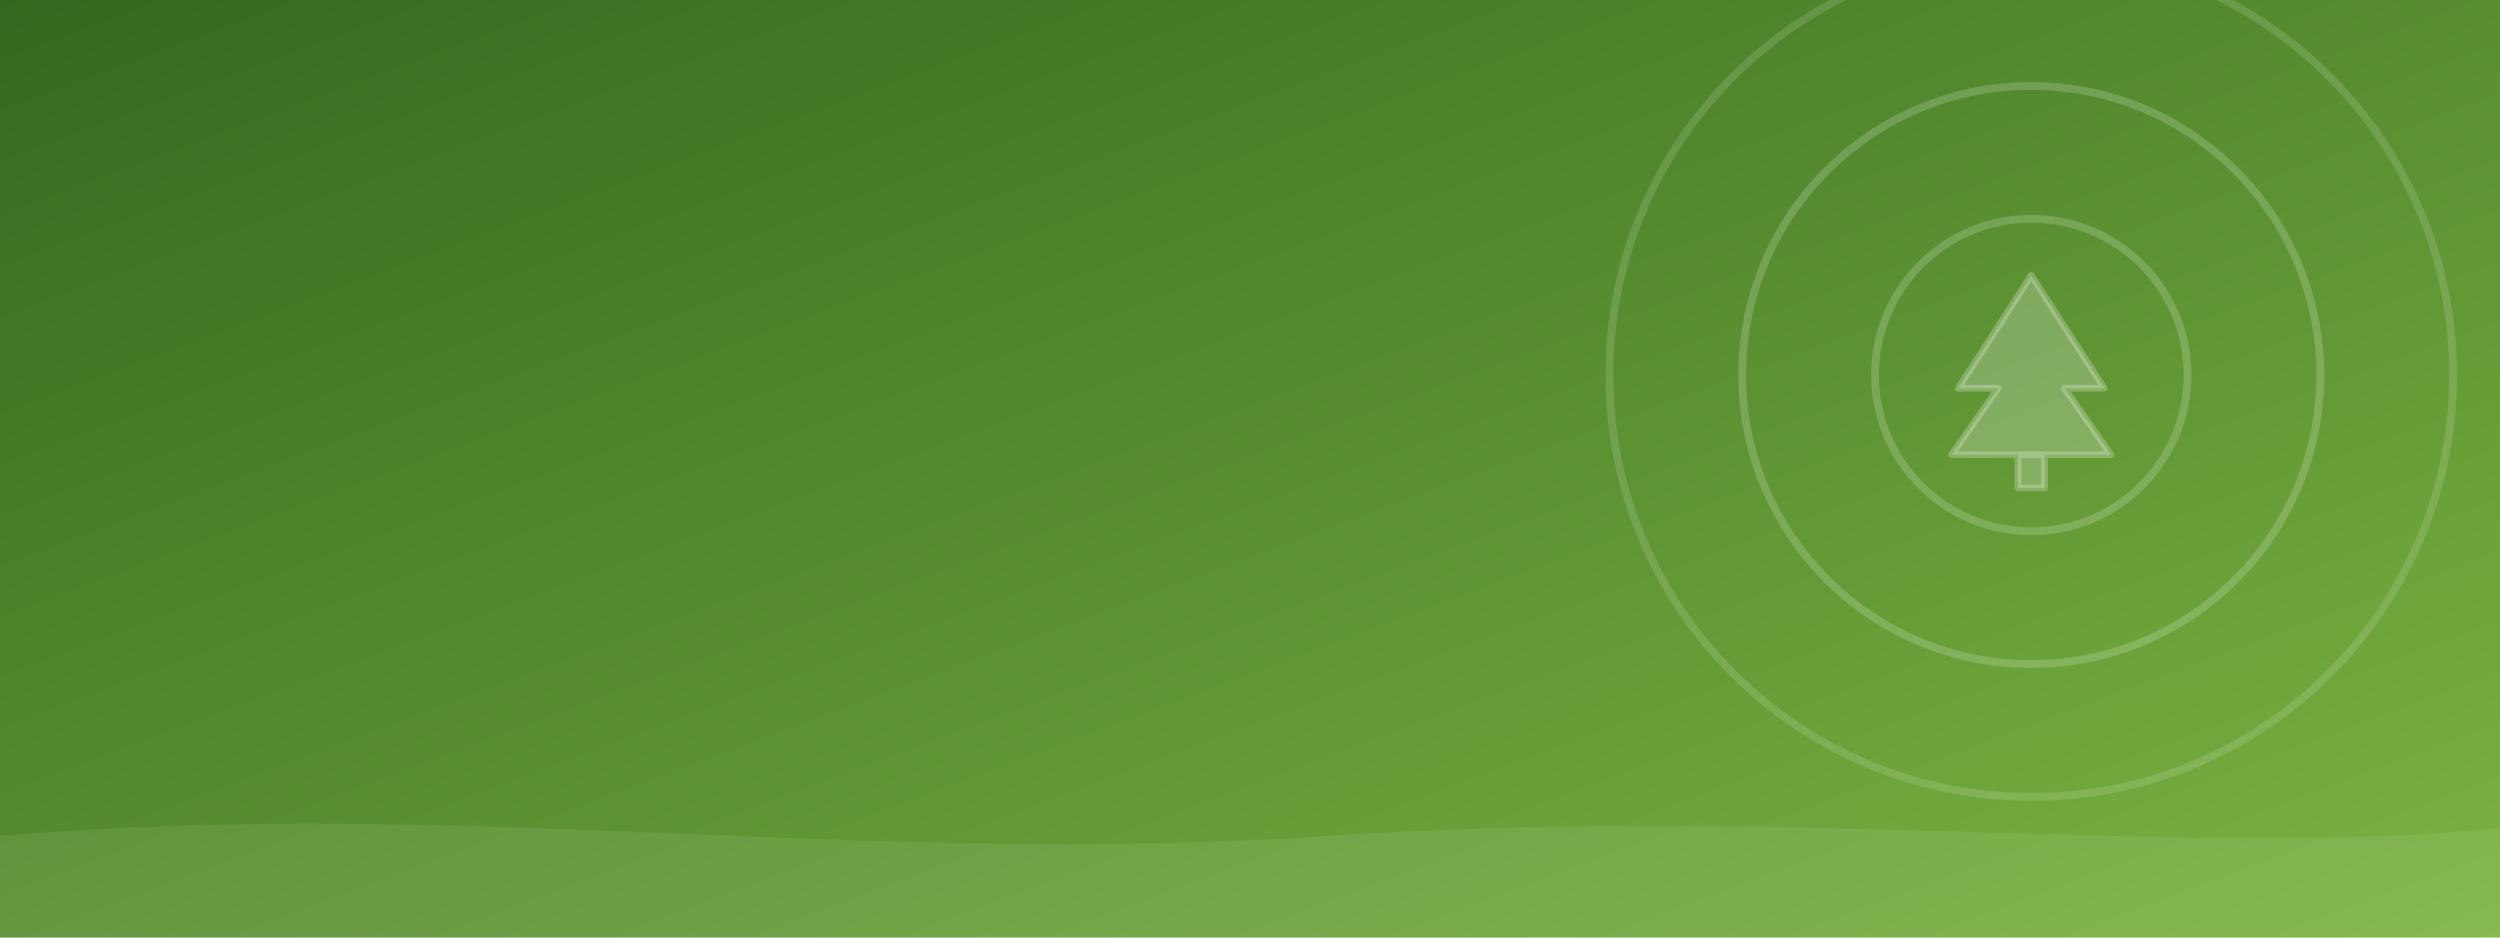
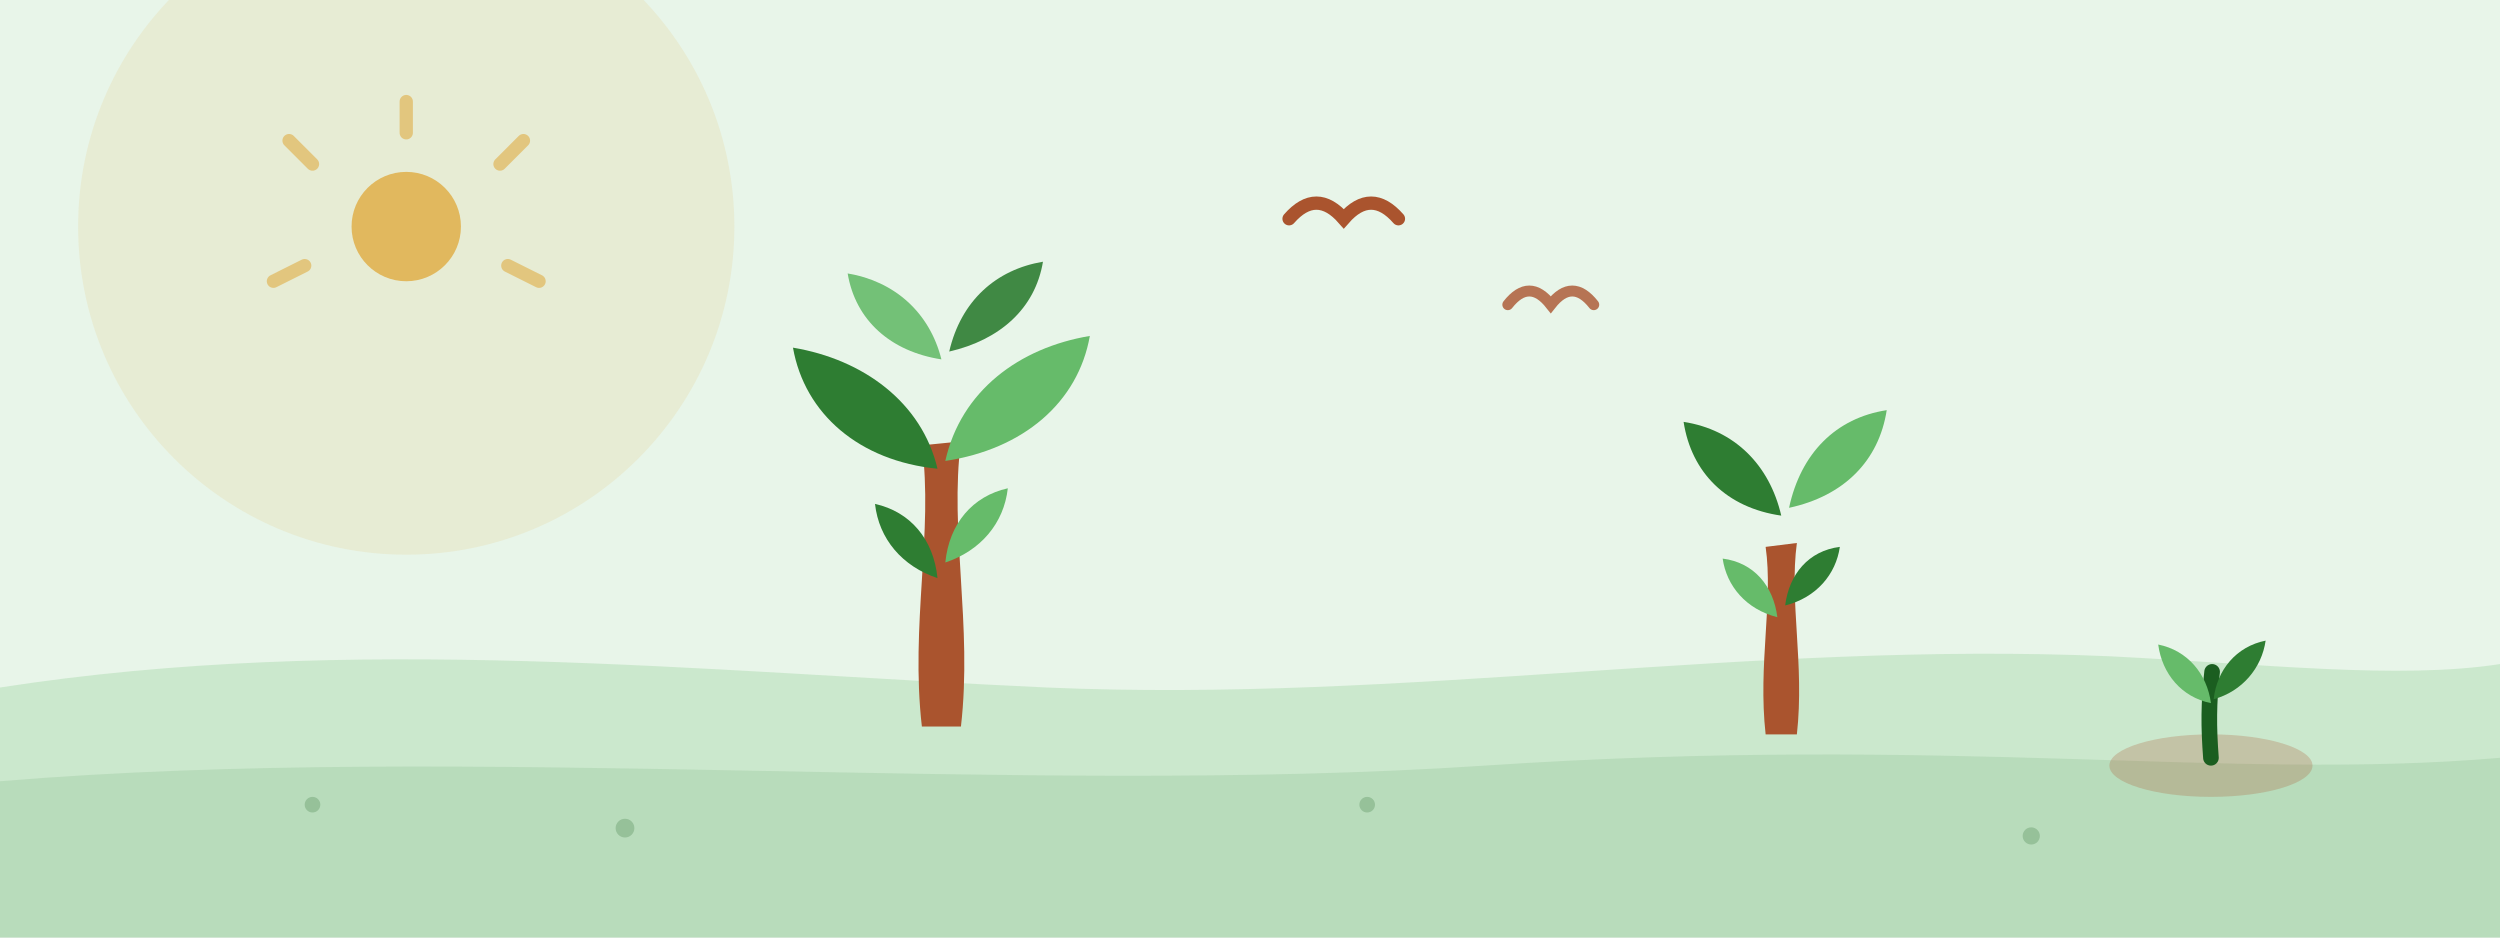
<svg xmlns="http://www.w3.org/2000/svg" viewBox="0 0 640 240" role="img" aria-label="Tree plantation">
-   <defs>
-     <linearGradient id="bg" x1="0" y1="0" x2="1" y2="1">
-       <stop offset="0" stop-color="#33691E" />
-       <stop offset="1" stop-color="#7CB342" />
-     </linearGradient>
-   </defs>
-   <rect width="640" height="240" fill="url(#bg)" />
-   <circle cx="520" cy="96" r="40" fill="none" stroke="#ffffff" stroke-opacity="0.18" stroke-width="2" />
-   <circle cx="520" cy="96" r="74" fill="none" stroke="#ffffff" stroke-opacity="0.18" stroke-width="2" />
-   <circle cx="520" cy="96" r="108" fill="none" stroke="#ffffff" stroke-opacity="0.14" stroke-width="2" />
-   <g transform="translate(520, 96) scale(0.85)" fill="#ffffff" fill-opacity="0.22" stroke="#ffffff" stroke-opacity="0.25" stroke-width="2" stroke-linejoin="round">
-     <path d="M 0 -30 L 22 4 L 10 4 L 24 24 L -24 24 L -10 4 L -22 4 Z M -4 24 L -4 34 L 4 34 L 4 24 Z" />
+   <rect width="640" height="240" fill="#E8F5E9" />
+   <circle cx="104" cy="58" r="84" fill="#DFA737" opacity="0.12" />
+   <circle cx="104" cy="58" r="14" fill="#DFA737" opacity="0.75" />
+   <g stroke="#DFA737" stroke-width="3.4" stroke-linecap="round" opacity="0.55">
+     <line x1="104" y1="34" x2="104" y2="26" />
+     <line x1="80" y1="42" x2="74" y2="36" />
+     <line x1="128" y1="42" x2="134" y2="36" />
+     <line x1="78" y1="68" x2="70" y2="72" />
+     <line x1="130" y1="68" x2="138" y2="72" />
  </g>
-   <path d="M 0 214 C 120 204 220 222 340 214 C 460 206 560 220 640 212 L 640 240 L 0 240 Z" fill="#ffffff" opacity="0.08" />
+   <path d="M0 176 C 90 162, 180 172, 268 176 C 360 180, 448 164, 540 168 C 580 170, 614 174, 640 170 L 640 240 L 0 240 Z" fill="#66BB6A" opacity="0.22" />
+   <path d="M0 200 C 120 190, 260 204, 380 196 C 500 188, 570 200, 640 194 L 640 240 L 0 240 Z" fill="#2E7D32" opacity="0.12" />
+   <g>
+     <path d="M236 186 C 233 160, 239 136, 236 114 L 246 113 C 243 136, 249 160, 246 186 Z" fill="#AA542E" />
+     <path d="M240 148 C 231 145, 225 138, 224 129 C 233 131, 239 138, 240 148 Z" fill="#2E7D32" />
+     <path d="M242 144 C 251 141, 257 134, 258 125 C 249 127, 243 134, 242 144 Z" fill="#66BB6A" />
+     <path d="M240 120 C 220 118, 206 106, 203 89 C 221 92, 236 103, 240 120 Z" fill="#2E7D32" />
+     <path d="M242 118 C 262 115, 276 103, 279 86 C 261 89, 246 100, 242 118 Z" fill="#66BB6A" />
+     <path d="M241 92 C 228 90, 219 82, 217 70 C 229 72, 238 80, 241 92 Z" fill="#66BB6A" opacity="0.9" />
+     <path d="M243 90 C 256 87, 265 79, 267 67 C 255 69, 246 77, 243 90 Z" fill="#2E7D32" opacity="0.9" />
+   </g>
+   <g>
+     <path d="M452 188 C 450 170, 454 154, 452 140 L 460 139 C 458 154, 462 170, 460 188 Z" fill="#AA542E" />
+     <path d="M455 158 C 447 156, 442 150, 441 143 C 449 144, 454 150, 455 158 Z" fill="#66BB6A" />
+     <path d="M457 155 C 465 153, 470 147, 471 140 C 463 141, 458 147, 457 155 Z" fill="#2E7D32" />
+     <path d="M456 132 C 442 130, 433 121, 431 108 C 444 110, 453 119, 456 132 Z" fill="#2E7D32" />
+     <path d="M458 130 C 472 127, 481 118, 483 105 C 470 107, 461 116, 458 130 Z" fill="#66BB6A" />
+   </g>
+   <g>
+     <ellipse cx="566" cy="196" rx="26" ry="8" fill="#AA542E" opacity="0.25" />
+     <path d="M566 194 C 565.4 186, 565.4 180, 566.3 172" fill="none" stroke="#1B5E20" stroke-width="4" stroke-linecap="round" />
+     <path d="M566 180 C 558.5 178.5, 553.5 172.5, 552.5 165 C 560 166.5, 565 172.5, 566 180 Z" fill="#66BB6A" />
+     <path d="M566.7 179 C 574 177, 579 171, 580 164 C 572.5 165.5, 567.5 171.5, 566.7 179 Z" fill="#2E7D32" />
+   </g>
+   <g fill="none" stroke="#AA542E" stroke-linecap="round">
+     <path d="M330 56 q 7 -8 14 0 q 7 -8 14 0" stroke-width="3.4" />
+     <path d="M386 78 q 5.5 -7 11 0 q 5.5 -7 11 0" stroke-width="2.8" opacity="0.8" />
+   </g>
+   <g fill="#1B5E20" opacity="0.22">
+     <circle cx="160" cy="212" r="2.4" />
+     <circle cx="350" cy="206" r="2" />
+     <circle cx="520" cy="214" r="2.2" />
+     <circle cx="80" cy="206" r="2" />
+   </g>
</svg>
